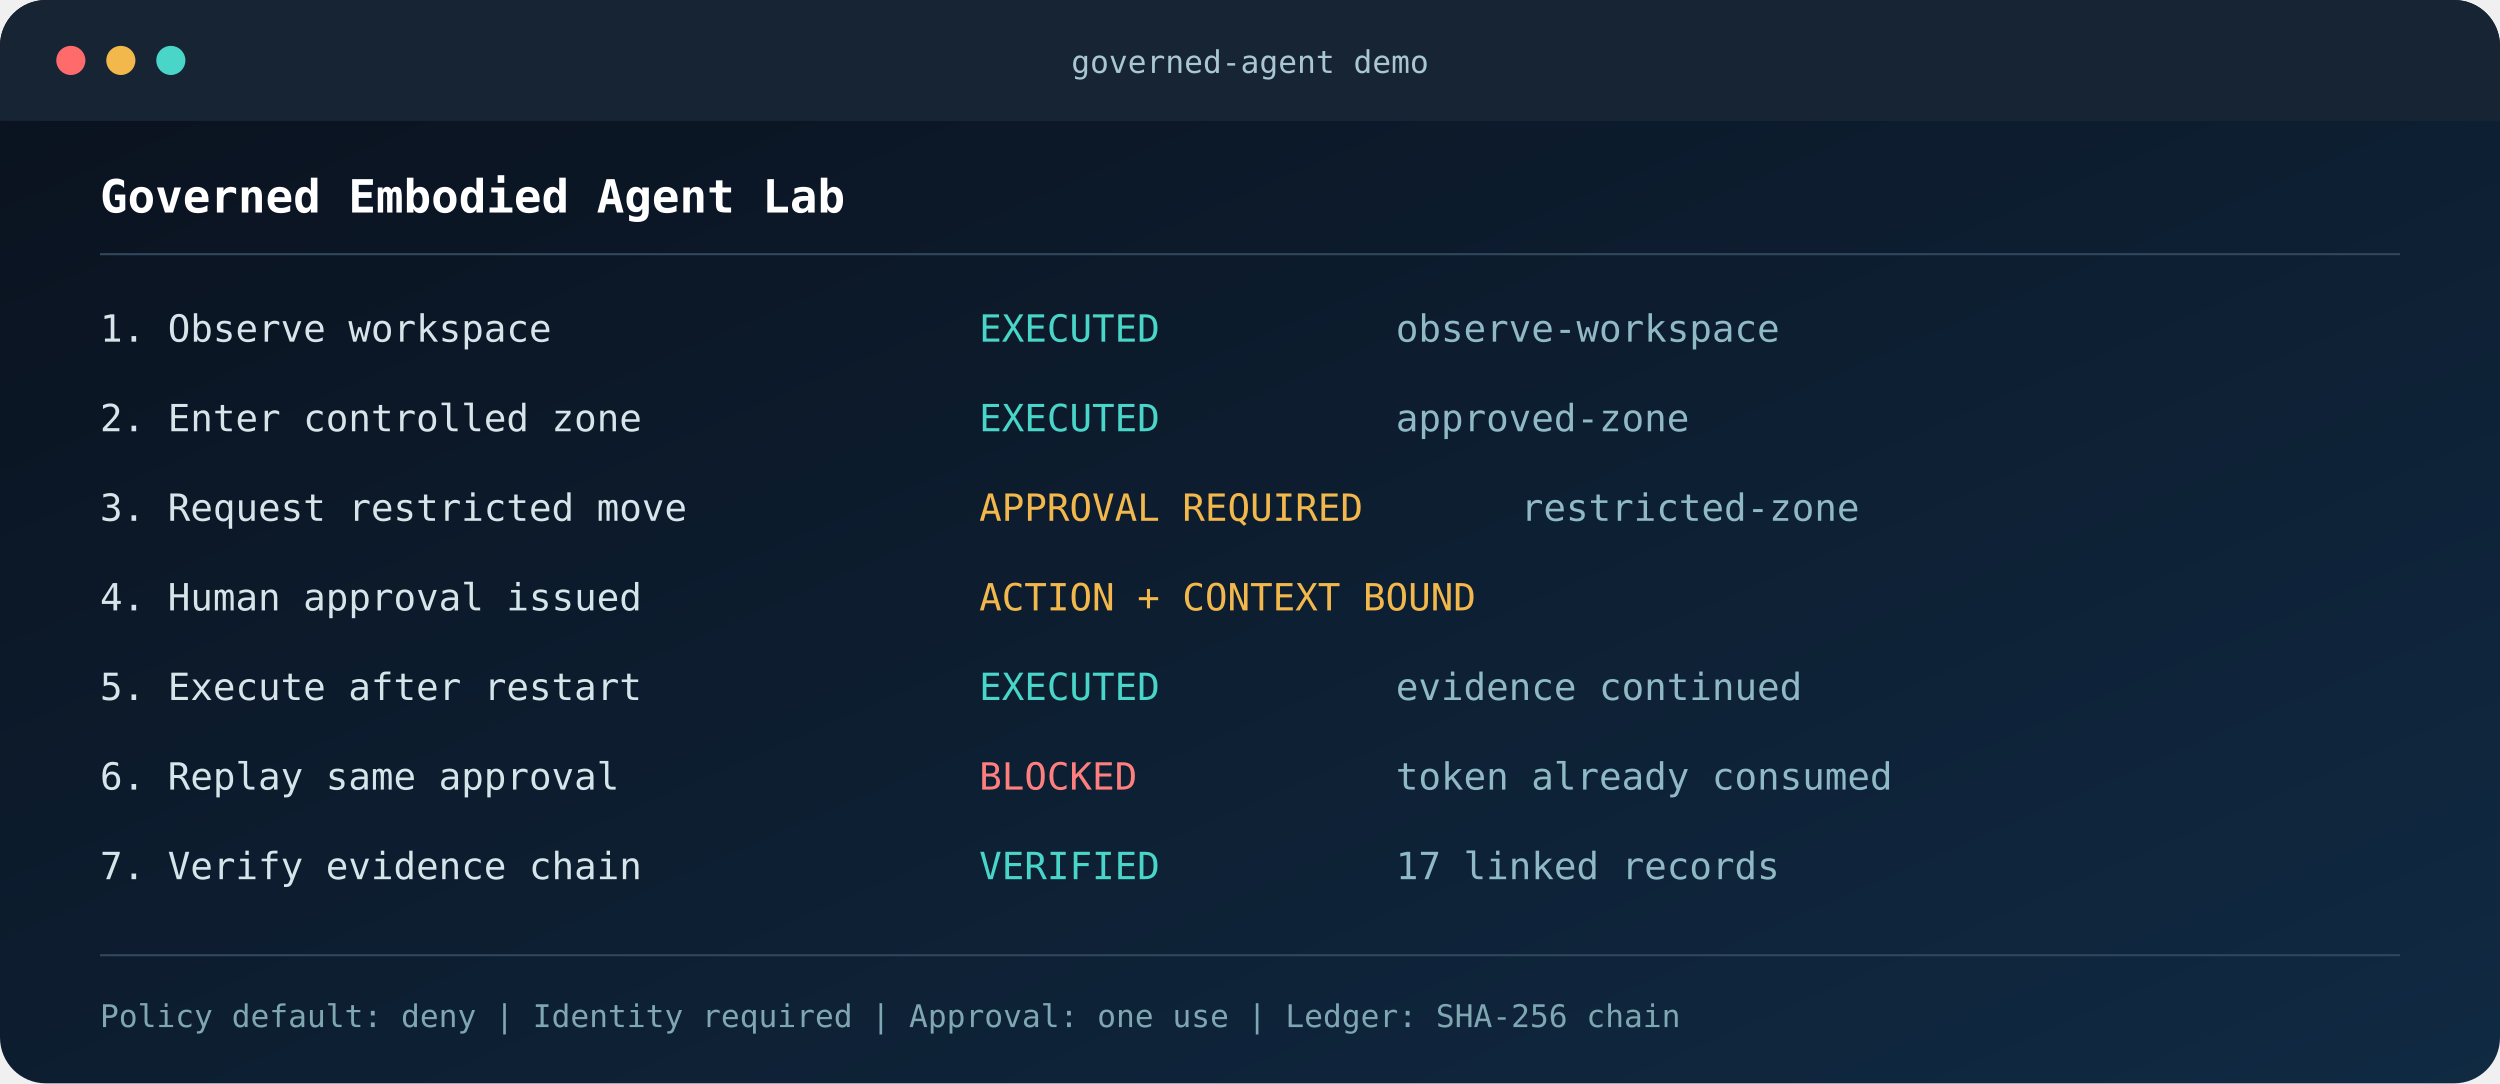
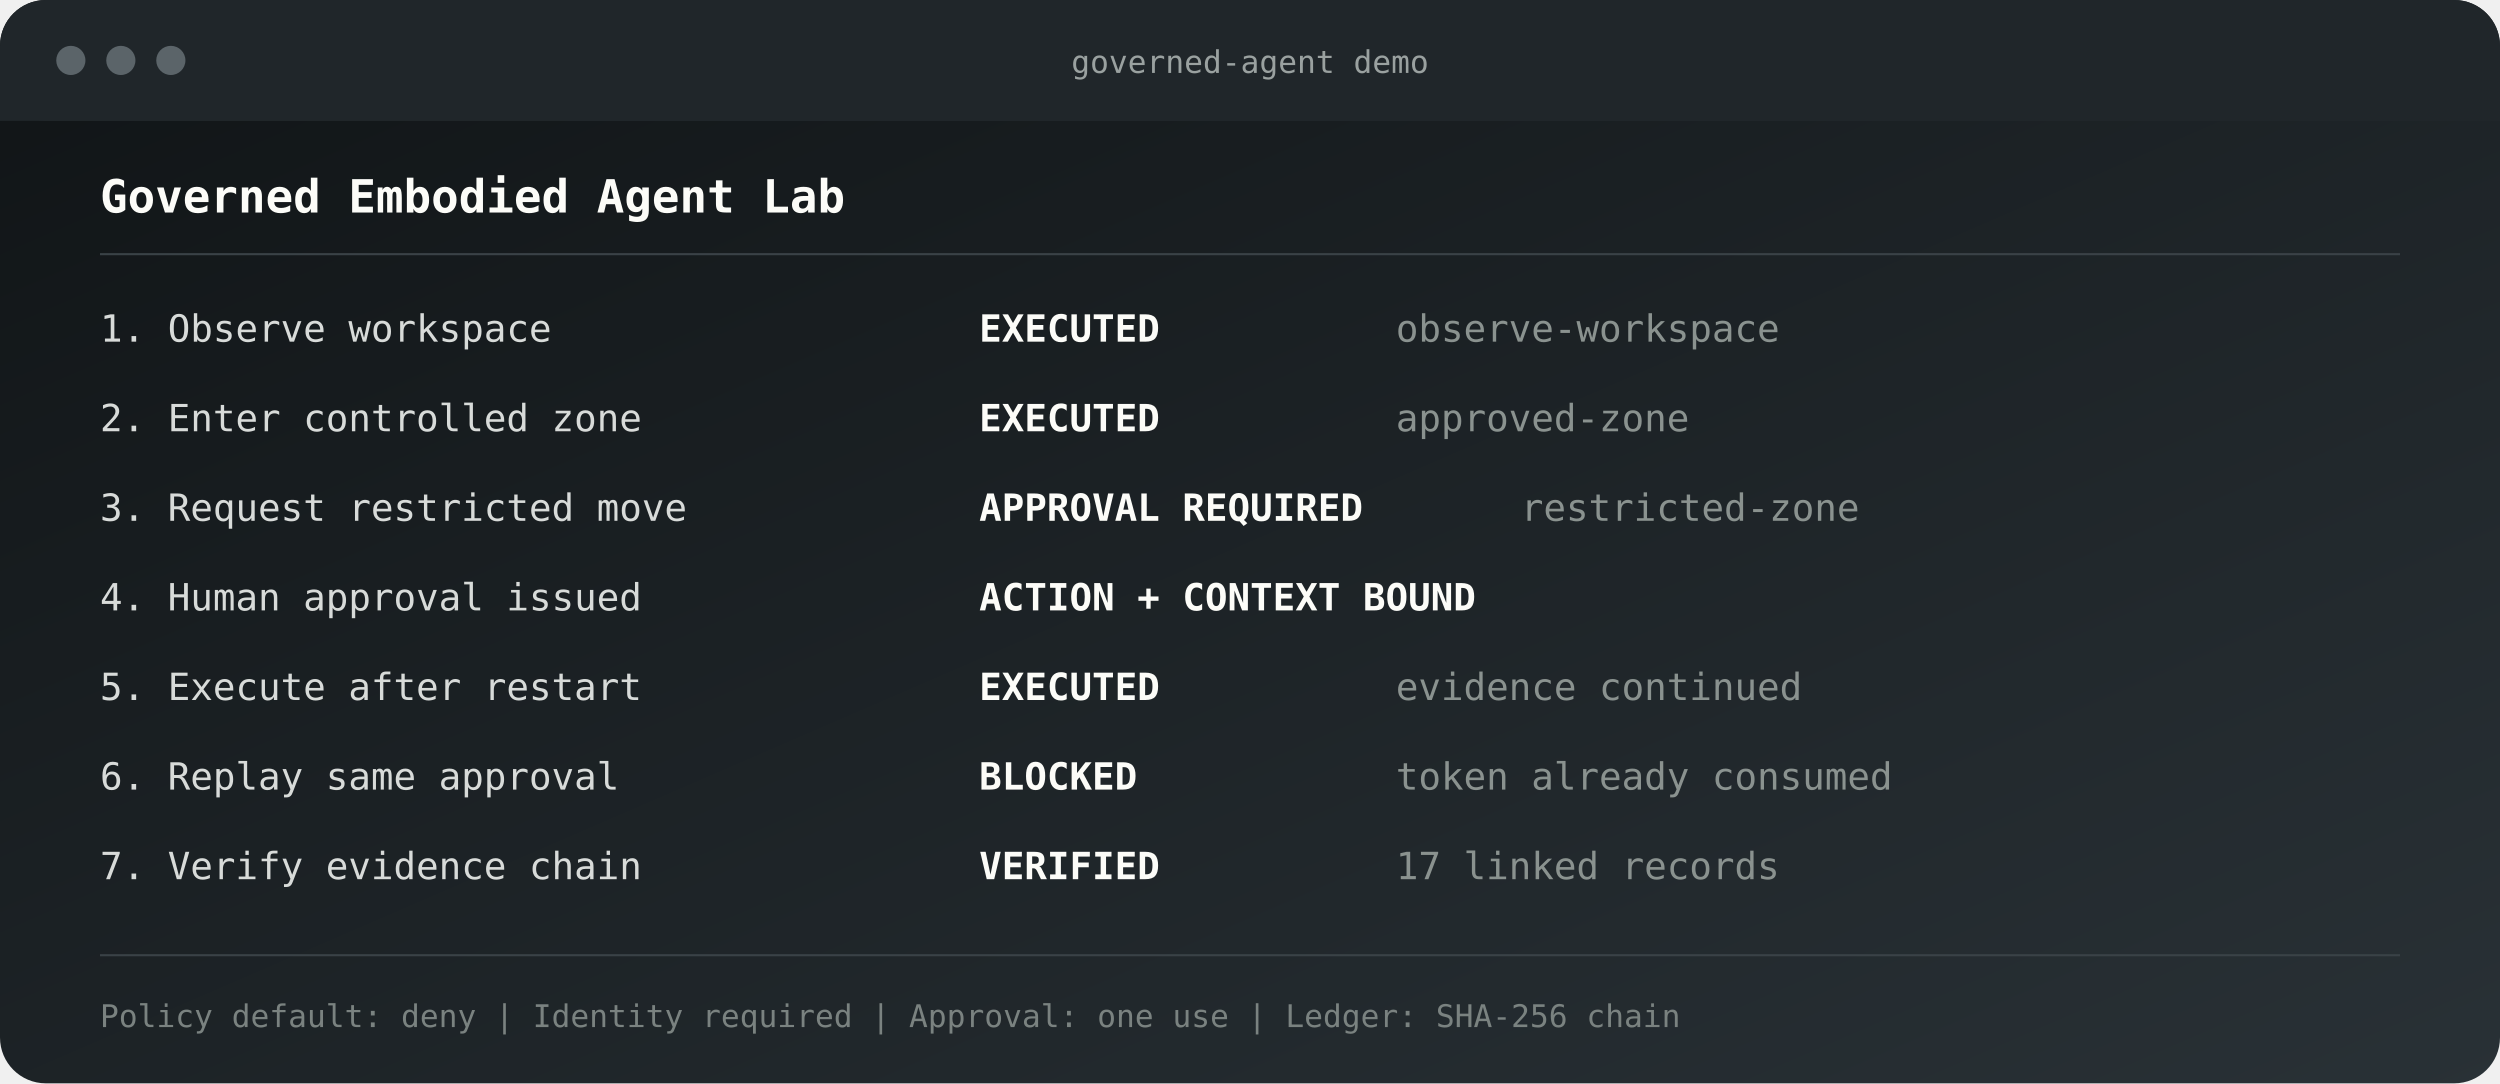
<svg xmlns="http://www.w3.org/2000/svg" width="1200" height="520" viewBox="0 0 1200 520" role="img" aria-labelledby="title description">
  <defs>
    <linearGradient id="bg" x1="0" y1="0" x2="1" y2="1">
-       <stop offset="0" stop-color="#0a111d" />
-       <stop offset="1" stop-color="#102a43" />
+       <stop offset="0" stop-color="#101416" />
+       <stop offset="1" stop-color="#293136" />
    </linearGradient>
  </defs>
  <rect width="1200" height="520" rx="22" fill="url(#bg)" />
-   <rect x="0" y="0" width="1200" height="58" rx="22" fill="#172434" />
-   <rect x="0" y="36" width="1200" height="22" fill="#172434" />
-   <circle cx="34" cy="29" r="7" fill="#ff6b6b" />
-   <circle cx="58" cy="29" r="7" fill="#f2b84b" />
-   <circle cx="82" cy="29" r="7" fill="#49d6c8" />
-   <text x="600" y="35" text-anchor="middle" fill="#a9c7d2" font-family="SFMono-Regular, Consolas, monospace" font-size="15">governed-agent demo</text>
-   <text x="48" y="102" fill="#ffffff" font-family="SFMono-Regular, Consolas, monospace" font-size="22" font-weight="700">Governed Embodied Agent Lab</text>
-   <line x1="48" y1="122" x2="1152" y2="122" stroke="#31475c" />
+   <rect x="0" y="0" width="1200" height="58" rx="22" fill="#20262a" />
+   <rect x="0" y="36" width="1200" height="22" fill="#20262a" />
+   <circle cx="34" cy="29" r="7" fill="#5b6469" />
+   <circle cx="58" cy="29" r="7" fill="#5b6469" />
+   <circle cx="82" cy="29" r="7" fill="#5b6469" />
+   <text x="600" y="35" text-anchor="middle" fill="#9aa1a0" font-family="SFMono-Regular, Consolas, monospace" font-size="15">governed-agent demo</text>
+   <text x="48" y="102" fill="#fcfcf8" font-family="SFMono-Regular, Consolas, monospace" font-size="22" font-weight="700">Governed Embodied Agent Lab</text>
+   <line x1="48" y1="122" x2="1152" y2="122" stroke="#3a4247" />
  <g font-family="SFMono-Regular, Consolas, monospace" font-size="18">
-     <text x="48" y="164" fill="#d6e5ea">1. Observe workspace</text>
-     <text x="470" y="164" fill="#49d6c8">EXECUTED</text>
-     <text x="670" y="164" fill="#8fb9c4">observe-workspace</text>
-     <text x="48" y="207" fill="#d6e5ea">2. Enter controlled zone</text>
-     <text x="470" y="207" fill="#49d6c8">EXECUTED</text>
-     <text x="670" y="207" fill="#8fb9c4">approved-zone</text>
-     <text x="48" y="250" fill="#d6e5ea">3. Request restricted move</text>
-     <text x="470" y="250" fill="#f2b84b">APPROVAL REQUIRED</text>
-     <text x="730" y="250" fill="#8fb9c4">restricted-zone</text>
-     <text x="48" y="293" fill="#d6e5ea">4. Human approval issued</text>
-     <text x="470" y="293" fill="#f2b84b">ACTION + CONTEXT BOUND</text>
-     <text x="48" y="336" fill="#d6e5ea">5. Execute after restart</text>
-     <text x="470" y="336" fill="#49d6c8">EXECUTED</text>
-     <text x="670" y="336" fill="#8fb9c4">evidence continued</text>
-     <text x="48" y="379" fill="#d6e5ea">6. Replay same approval</text>
-     <text x="470" y="379" fill="#ff7f7f">BLOCKED</text>
-     <text x="670" y="379" fill="#8fb9c4">token already consumed</text>
-     <text x="48" y="422" fill="#d6e5ea">7. Verify evidence chain</text>
-     <text x="470" y="422" fill="#49d6c8">VERIFIED</text>
-     <text x="670" y="422" fill="#8fb9c4">17 linked records</text>
+     <text x="48" y="164" fill="#d8dbd9">1. Observe workspace</text>
+     <text x="470" y="164" fill="#fcfcf8" font-weight="700">EXECUTED</text>
+     <text x="670" y="164" fill="#8a928f">observe-workspace</text>
+     <text x="48" y="207" fill="#d8dbd9">2. Enter controlled zone</text>
+     <text x="470" y="207" fill="#fcfcf8" font-weight="700">EXECUTED</text>
+     <text x="670" y="207" fill="#8a928f">approved-zone</text>
+     <text x="48" y="250" fill="#d8dbd9">3. Request restricted move</text>
+     <text x="470" y="250" fill="#fcfcf8" font-weight="700">APPROVAL REQUIRED</text>
+     <text x="730" y="250" fill="#8a928f">restricted-zone</text>
+     <text x="48" y="293" fill="#d8dbd9">4. Human approval issued</text>
+     <text x="470" y="293" fill="#fcfcf8" font-weight="700">ACTION + CONTEXT BOUND</text>
+     <text x="48" y="336" fill="#d8dbd9">5. Execute after restart</text>
+     <text x="470" y="336" fill="#fcfcf8" font-weight="700">EXECUTED</text>
+     <text x="670" y="336" fill="#8a928f">evidence continued</text>
+     <text x="48" y="379" fill="#d8dbd9">6. Replay same approval</text>
+     <text x="470" y="379" fill="#fcfcf8" font-weight="700">BLOCKED</text>
+     <text x="670" y="379" fill="#8a928f">token already consumed</text>
+     <text x="48" y="422" fill="#d8dbd9">7. Verify evidence chain</text>
+     <text x="470" y="422" fill="#fcfcf8" font-weight="700">VERIFIED</text>
+     <text x="670" y="422" fill="#8a928f">17 linked records</text>
  </g>
-   <rect x="48" y="458" width="1104" height="1" fill="#31475c" />
-   <text x="48" y="493" fill="#7fa7b2" font-family="SFMono-Regular, Consolas, monospace" font-size="15">Policy default: deny  |  Identity required  |  Approval: one use  |  Ledger: SHA-256 chain</text>
+   <rect x="48" y="458" width="1104" height="1" fill="#3a4247" />
+   <text x="48" y="493" fill="#7a8280" font-family="SFMono-Regular, Consolas, monospace" font-size="15">Policy default: deny  |  Identity required  |  Approval: one use  |  Ledger: SHA-256 chain</text>
</svg>
